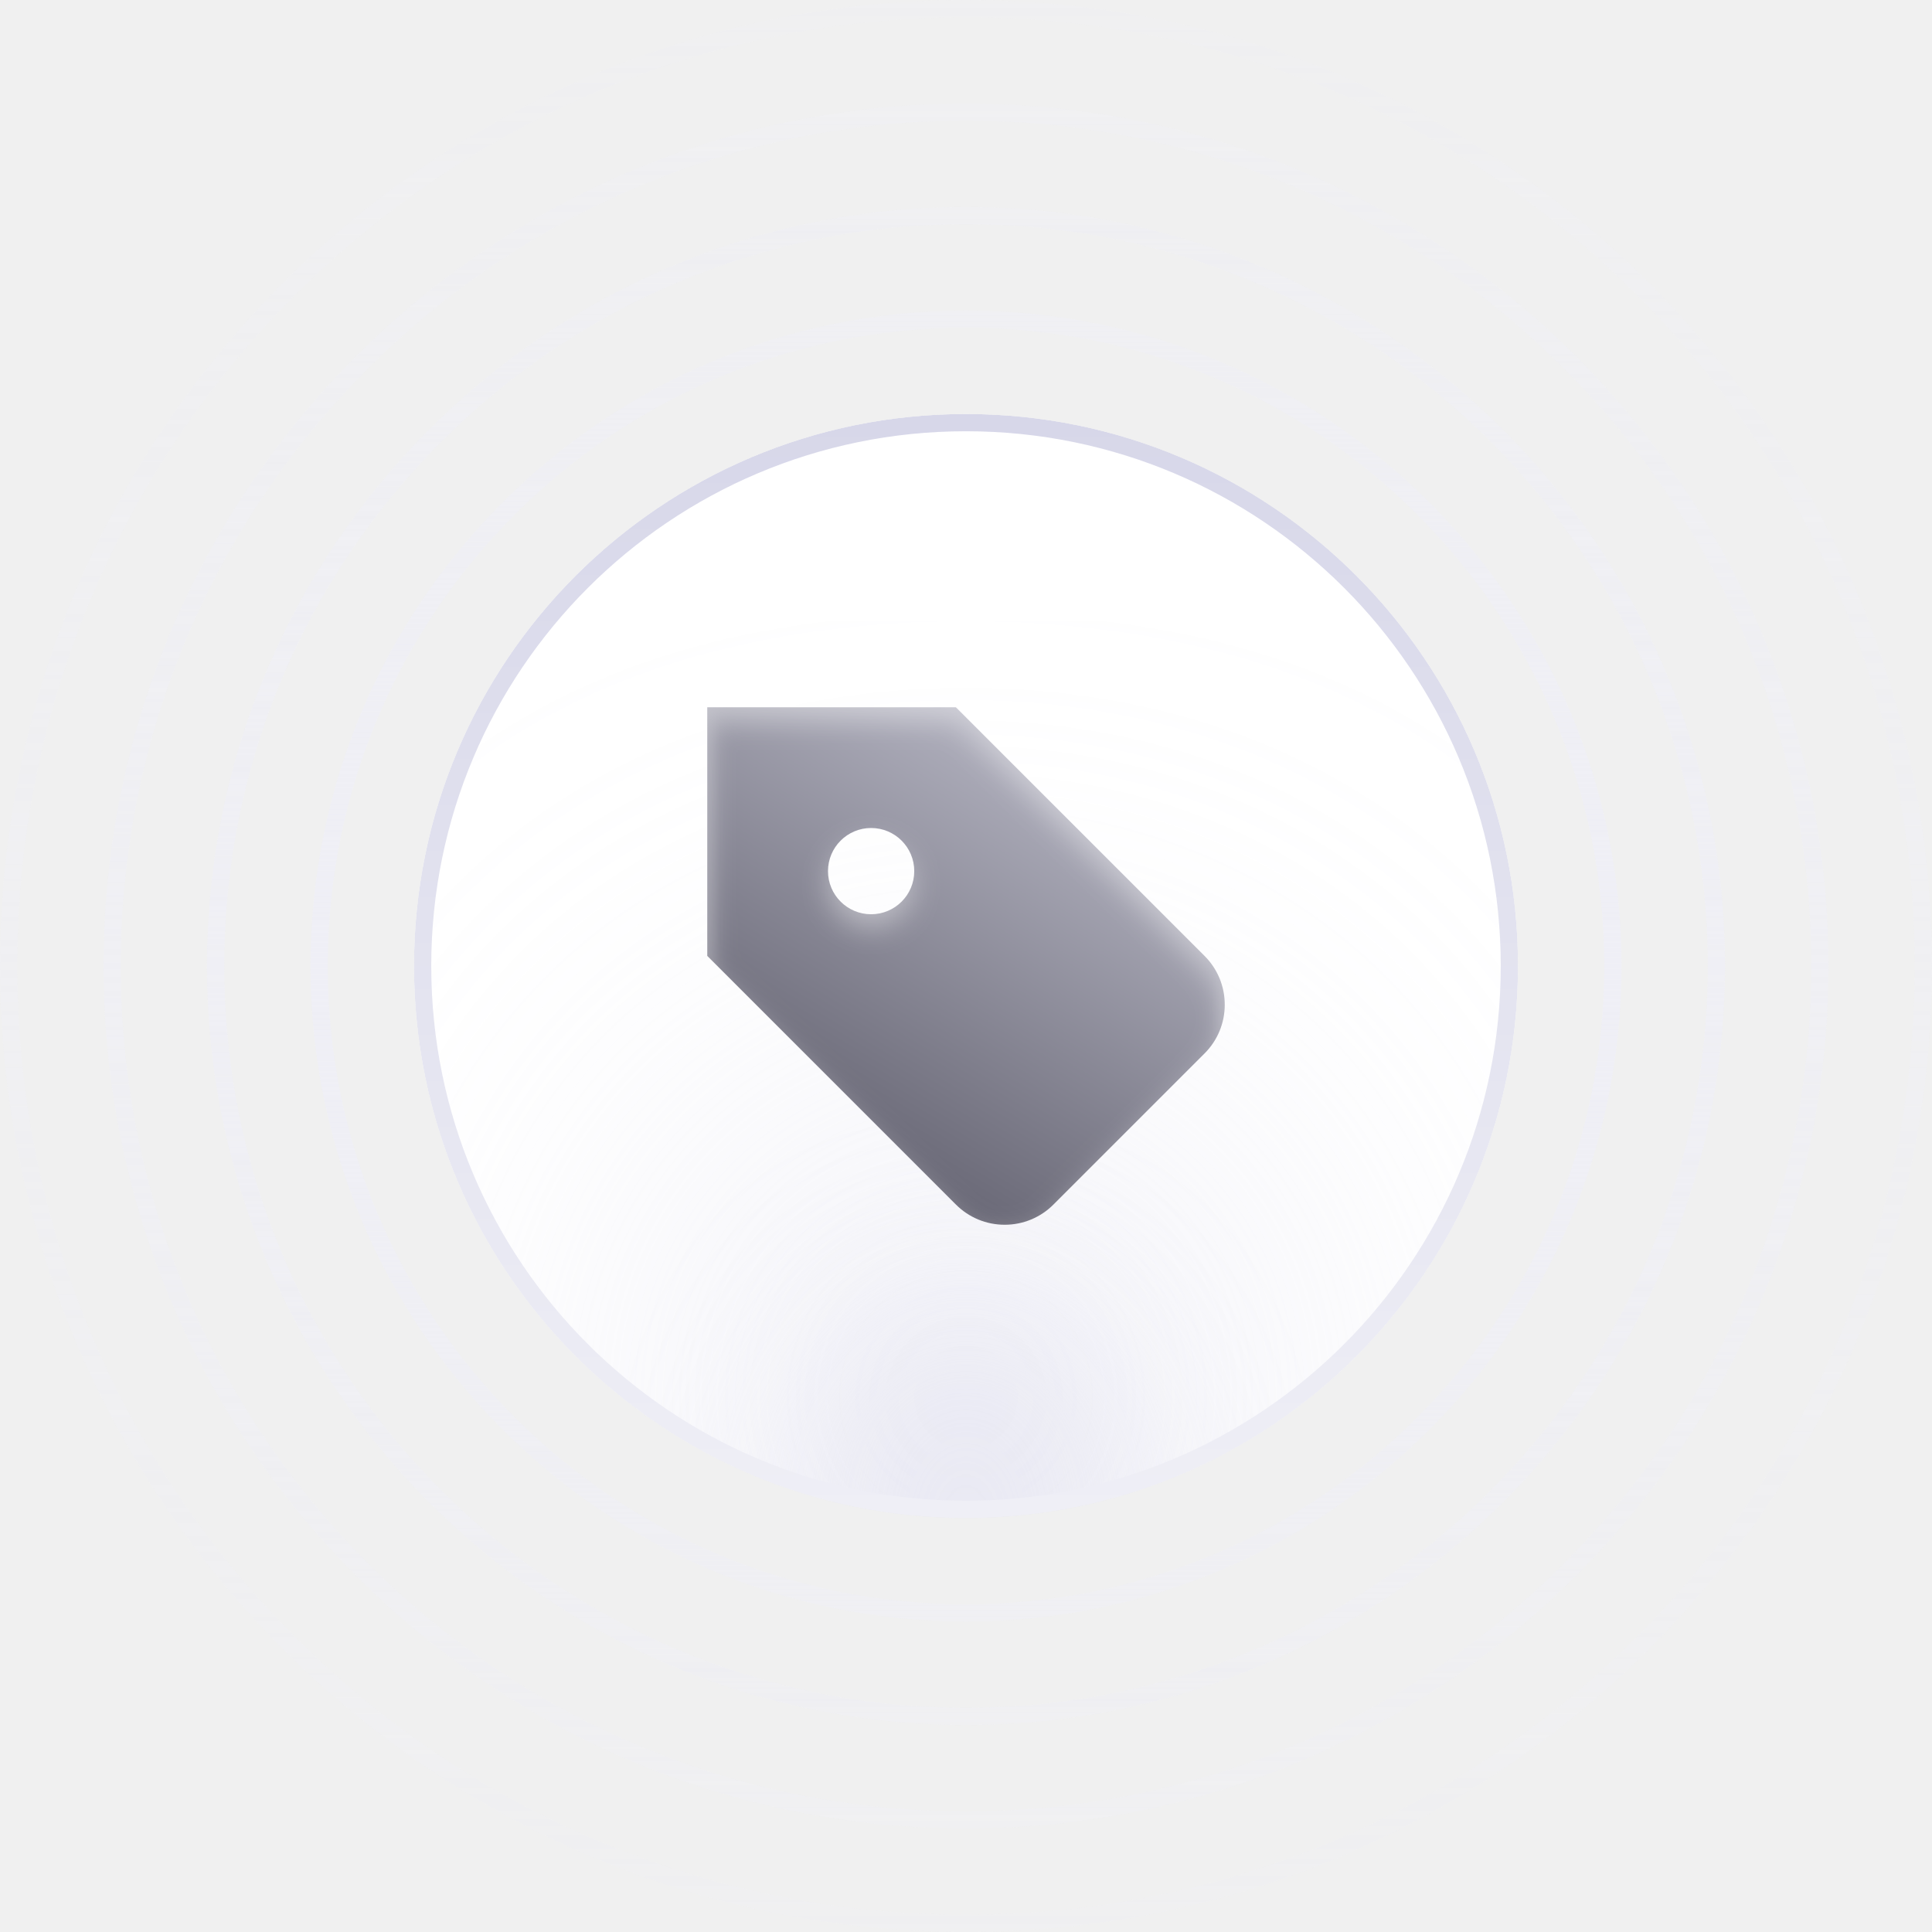
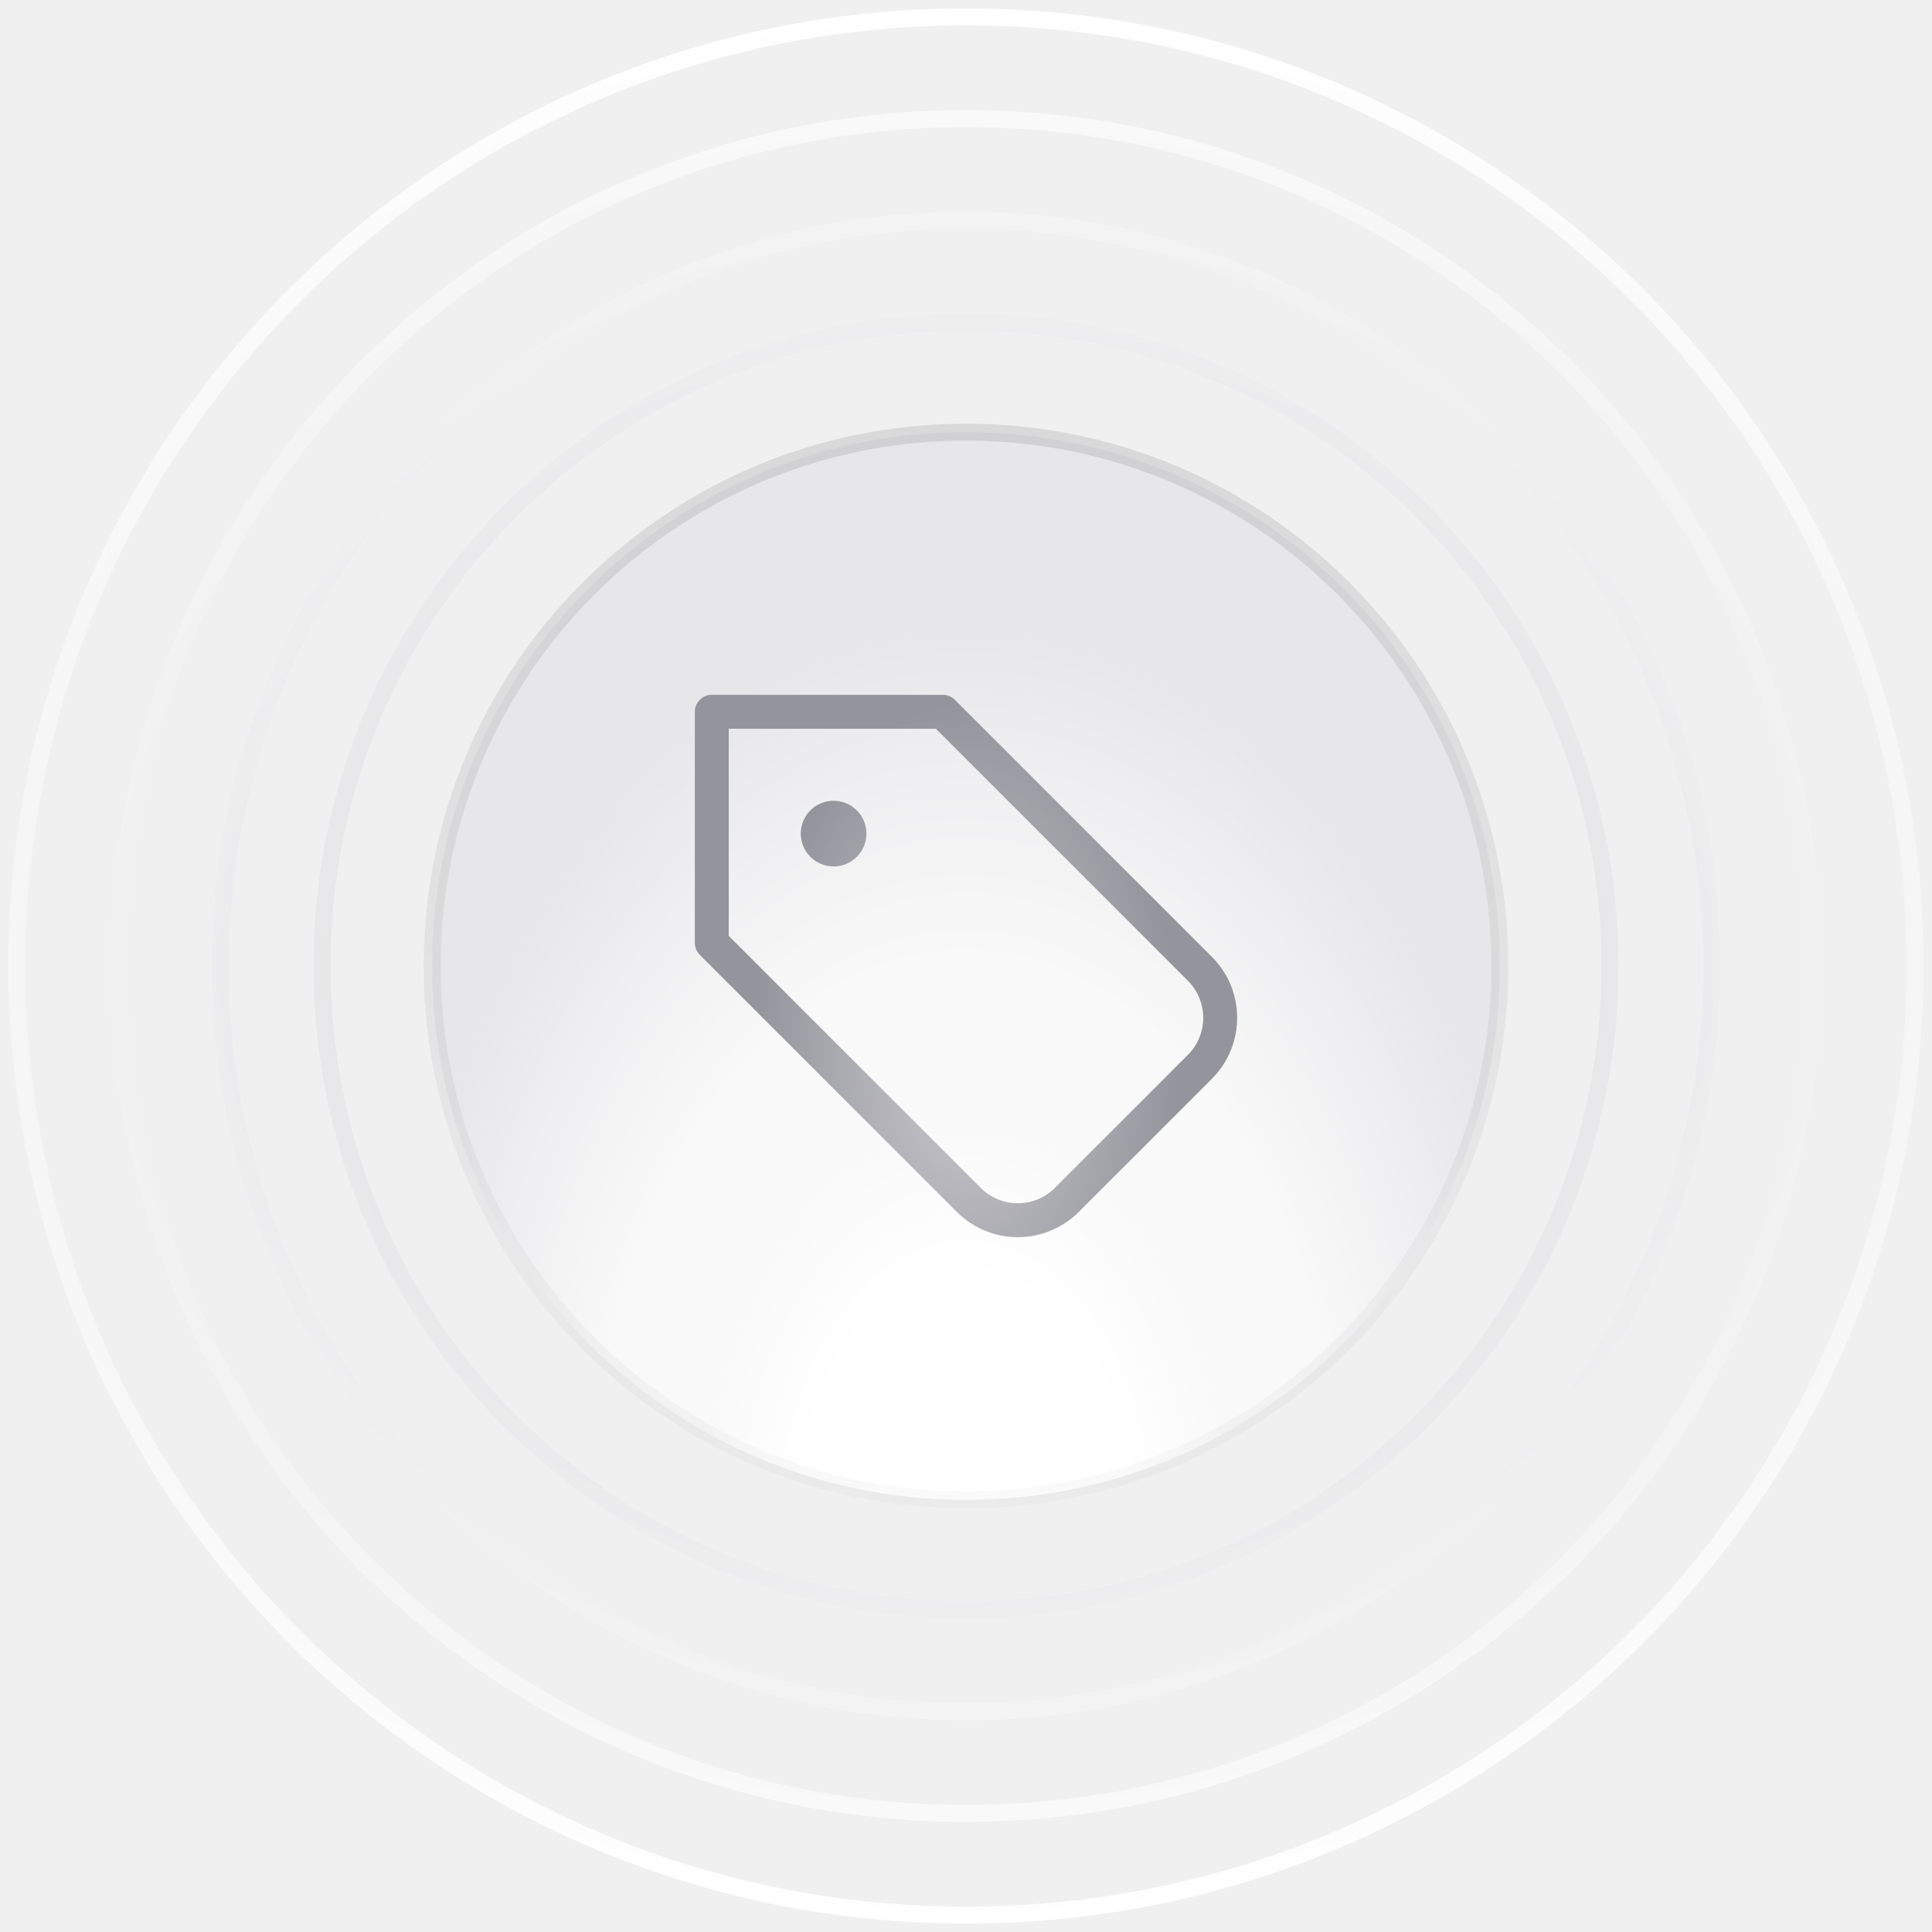
- <svg xmlns="http://www.w3.org/2000/svg" width="112" height="112" fill="none">
-   <circle cx="56" cy="56" r="37.5" stroke="url(#a)" />
-   <circle cx="56" cy="56" r="43.5" stroke="url(#b)" opacity=".8" />
-   <circle cx="56" cy="56" r="49.5" stroke="url(#c)" opacity=".6" />
-   <circle cx="56" cy="56" r="55.5" stroke="url(#d)" opacity=".4" />
-   <mask id="e" width="64" height="64" x="24" y="24" maskUnits="userSpaceOnUse" style="mask-type:alpha">
-     <circle cx="56" cy="56" r="32" fill="#131316" style="fill:#131316;fill:color(display-p3 .075 .075 .086);fill-opacity:1" />
+ <svg xmlns="http://www.w3.org/2000/svg" width="114" height="114" fill="none">
+   <path stroke="url(#a)" d="M95 57c0 20.987-17.013 38-38 38S19 77.987 19 57s17.013-38 38-38 38 17.013 38 38Z" />
+   <path stroke="url(#b)" d="M101 57c0 24.3-19.7 44-44 44S13 81.3 13 57s19.7-44 44-44 44 19.7 44 44Z" />
+   <path stroke="url(#c)" d="M107 57c0 27.614-22.386 50-50 50S7 84.614 7 57 29.386 7 57 7s50 22.386 50 50Z" />
+   <path stroke="url(#d)" d="M113 57c0 30.928-25.072 56-56 56S1 87.928 1 57 26.072 1 57 1s56 25.072 56 56Z" />
+   <path fill="url(#e)" d="M57 25.5c17.397 0 31.5 14.103 31.5 31.5S74.397 88.5 57 88.5 25.5 74.397 25.5 57 39.603 25.5 57 25.5Z" />
+   <path stroke="url(#f)" d="M57 25.5c17.397 0 31.5 14.103 31.5 31.5S74.397 88.5 57 88.5 25.5 74.397 25.5 57 39.603 25.5 57 25.5Z" />
+   <mask id="g" width="32" height="32" x="41" y="41" maskUnits="userSpaceOnUse" style="mask-type:alpha">
+     <path fill="#000" d="M50.125 49.188a.937.937 0 1 1-1.875 0 .937.937 0 0 1 1.875 0Z" />
+     <path fill="#000" d="M42 42v-1a1 1 0 0 0-1 1h1Zm13.636 0 .707-.707a1 1 0 0 0-.707-.293v1ZM70.8 57.166l-.707.707.707-.707Zm0 5.784-.706-.708.706.708Zm-13.635 7.851.707-.706-.707.706ZM42 55.636h-1a1 1 0 0 0 .293.707l.707-.707ZM42 42v1h13.636v-2H42v1Zm13.636 0-.707.707 15.165 15.166.707-.707.707-.707-15.165-15.166-.707.707ZM70.8 57.166l-.707.707a3.089 3.089 0 0 1 0 4.37l.707.707.707.708a5.089 5.089 0 0 0 0-7.2l-.707.708Zm0 5.784-.707-.707-7.851 7.851.707.707.707.707 7.852-7.85-.708-.708Zm-7.851 7.851-.707-.707a3.089 3.089 0 0 1-4.37 0l-.707.707-.708.707a5.089 5.089 0 0 0 7.2 0l-.708-.707Zm-5.784 0 .707-.707L42.707 54.93l-.707.707-.707.707 15.166 15.165.707-.707ZM42 55.636h1V42h-2v13.636h1Zm8.125-6.449h-1c0-.034.028-.062.063-.062v2c1.07 0 1.937-.867 1.937-1.938h-1Zm-.938.938v-1c.035 0 .063.028.063.063h-2c0 1.07.867 1.937 1.938 1.937v-1Zm-.937-.938h1a.063.063 0 0 1-.063.063v-2c-1.07 0-1.937.867-1.937 1.938h1Zm.938-.937v1a.063.063 0 0 1-.063-.063h2c0-1.07-.867-1.937-1.938-1.937v1Z" />
  </mask>
-   <g mask="url(#e)">
-     <circle cx="56" cy="56" r="32" fill="#fff" style="fill:#fff;fill-opacity:1" />
-     <g filter="url(#f)" opacity=".3">
-       <circle cx="56" cy="81" r="21" fill="#D7D7E9" style="fill:#d7d7e9;fill:color(display-p3 .845 .845 .915);fill-opacity:1" />
-     </g>
-     <g filter="url(#g)" opacity=".4">
-       <ellipse cx="56" cy="88" fill="#D7D7E9" rx="10" ry="13" style="fill:#d7d7e9;fill:color(display-p3 .845 .845 .915);fill-opacity:1" />
-     </g>
-     <circle cx="56" cy="56" r="31.5" stroke="url(#h)" />
-   </g>
-   <g filter="url(#i)">
-     <path fill="url(#j)" d="M69.828 55.414 55.414 41H41v14.414l14.414 14.414A3.98 3.98 0 0 0 58.242 71a3.978 3.978 0 0 0 2.829-1.172l8.757-8.757A3.971 3.971 0 0 0 71 58.243a3.975 3.975 0 0 0-1.172-2.829ZM50.5 53a2.5 2.5 0 1 1 0-5 2.5 2.5 0 0 1 0 5Z" />
+   <g mask="url(#g)">
+     <path fill="url(#h)" d="M0 0h40v40H0z" transform="translate(37 37)" />
  </g>
  <defs>
-     <linearGradient id="a" x1="56" x2="56" y1="18" y2="94" gradientUnits="userSpaceOnUse">
-       <stop stop-color="#EFEFF6" stop-opacity=".5" style="stop-color:#efeff6;stop-color:color(display-p3 .937 .937 .965);stop-opacity:.5" />
-       <stop offset=".5" stop-color="#EFEFF6" style="stop-color:#efeff6;stop-color:color(display-p3 .937 .937 .965);stop-opacity:1" />
-       <stop offset="1" stop-color="#EFEFF6" stop-opacity=".5" style="stop-color:#efeff6;stop-color:color(display-p3 .937 .937 .965);stop-opacity:.5" />
+     <radialGradient id="a" cx="0" cy="0" r="1" gradientTransform="matrix(0 56 -68.1429 0 57 57)" gradientUnits="userSpaceOnUse">
+       <stop stop-color="#CACACE" />
+       <stop offset="1" stop-color="#fff" />
+     </radialGradient>
+     <radialGradient id="b" cx="0" cy="0" r="1" gradientTransform="matrix(0 56 -68.1429 0 57 57)" gradientUnits="userSpaceOnUse">
+       <stop stop-color="#CACACE" />
+       <stop offset="1" stop-color="#fff" />
+     </radialGradient>
+     <radialGradient id="c" cx="0" cy="0" r="1" gradientTransform="matrix(0 56 -68.1429 0 57 57)" gradientUnits="userSpaceOnUse">
+       <stop stop-color="#CACACE" />
+       <stop offset="1" stop-color="#fff" />
+     </radialGradient>
+     <radialGradient id="d" cx="0" cy="0" r="1" gradientTransform="matrix(0 56 -68.1429 0 57 57)" gradientUnits="userSpaceOnUse">
+       <stop stop-color="#CACACE" />
+       <stop offset="1" stop-color="#fff" />
+     </radialGradient>
+     <radialGradient id="e" cx="0" cy="0" r="1" gradientTransform="matrix(0 -53 34.617 0 57 90)" gradientUnits="userSpaceOnUse">
+       <stop stop-color="#fff" />
+       <stop offset=".274" stop-color="#fff" />
+       <stop offset=".457" stop-color="#F9F9F9" />
+       <stop offset=".631" stop-color="#F9F9F9" />
+       <stop offset=".837" stop-color="#EFEFF1" />
+       <stop offset="1" stop-color="#E7E7E9" />
+     </radialGradient>
+     <radialGradient id="h" cx="0" cy="0" r="1" gradientTransform="matrix(0 -21 12.5457 0 20 25.5)" gradientUnits="userSpaceOnUse">
+       <stop stop-color="#CACACE" />
+       <stop offset=".38" stop-color="#B5B5BB" />
+       <stop offset="1" stop-color="#94949C" />
+     </radialGradient>
+     <linearGradient id="f" x1="57" x2="57" y1="25" y2="89" gradientUnits="userSpaceOnUse">
+       <stop stop-color="#0F0F11" stop-opacity=".1" />
+       <stop offset="1" stop-color="#0F0F11" stop-opacity=".02" />
    </linearGradient>
-     <linearGradient id="b" x1="56" x2="56" y1="12" y2="100" gradientUnits="userSpaceOnUse">
-       <stop stop-color="#EFEFF6" stop-opacity=".5" style="stop-color:#efeff6;stop-color:color(display-p3 .937 .937 .965);stop-opacity:.5" />
-       <stop offset=".5" stop-color="#EFEFF6" style="stop-color:#efeff6;stop-color:color(display-p3 .937 .937 .965);stop-opacity:1" />
-       <stop offset="1" stop-color="#EFEFF6" stop-opacity=".5" style="stop-color:#efeff6;stop-color:color(display-p3 .937 .937 .965);stop-opacity:.5" />
-     </linearGradient>
-     <linearGradient id="c" x1="56" x2="56" y1="6" y2="106" gradientUnits="userSpaceOnUse">
-       <stop stop-color="#EFEFF6" stop-opacity=".5" style="stop-color:#efeff6;stop-color:color(display-p3 .937 .937 .965);stop-opacity:.5" />
-       <stop offset=".5" stop-color="#EFEFF6" style="stop-color:#efeff6;stop-color:color(display-p3 .937 .937 .965);stop-opacity:1" />
-       <stop offset="1" stop-color="#EFEFF6" stop-opacity=".5" style="stop-color:#efeff6;stop-color:color(display-p3 .937 .937 .965);stop-opacity:.5" />
-     </linearGradient>
-     <linearGradient id="d" x1="56" x2="56" y1="0" y2="112" gradientUnits="userSpaceOnUse">
-       <stop stop-color="#EFEFF6" stop-opacity=".5" style="stop-color:#efeff6;stop-color:color(display-p3 .937 .937 .965);stop-opacity:.5" />
-       <stop offset=".5" stop-color="#EFEFF6" style="stop-color:#efeff6;stop-color:color(display-p3 .937 .937 .965);stop-opacity:1" />
-       <stop offset="1" stop-color="#EFEFF6" stop-opacity=".5" style="stop-color:#efeff6;stop-color:color(display-p3 .937 .937 .965);stop-opacity:.5" />
-     </linearGradient>
-     <linearGradient id="h" x1="56" x2="56" y1="24" y2="88" gradientUnits="userSpaceOnUse">
-       <stop stop-color="#D7D7E9" style="stop-color:#d7d7e9;stop-color:color(display-p3 .845 .845 .915);stop-opacity:1" />
-       <stop offset="1" stop-color="#EFEFF6" style="stop-color:#efeff6;stop-color:color(display-p3 .937 .937 .965);stop-opacity:1" />
-     </linearGradient>
-     <linearGradient id="j" x1="70.937" x2="53.809" y1="41.195" y2="69.683" gradientUnits="userSpaceOnUse">
-       <stop stop-color="#C6C6D3" style="stop-color:#c6c6d3;stop-color:color(display-p3 .776 .776 .828);stop-opacity:1" />
-       <stop offset="1" stop-color="#686775" style="stop-color:#686775;stop-color:color(display-p3 .408 .404 .459);stop-opacity:1" />
-     </linearGradient>
-     <filter id="f" width="90" height="90" x="11" y="36" color-interpolation-filters="sRGB" filterUnits="userSpaceOnUse">
-       <feFlood flood-opacity="0" result="BackgroundImageFix" />
-       <feBlend in="SourceGraphic" in2="BackgroundImageFix" result="shape" />
-       <feGaussianBlur result="effect1_foregroundBlur_24994_169431" stdDeviation="12" />
-     </filter>
-     <filter id="g" width="40" height="46" x="36" y="65" color-interpolation-filters="sRGB" filterUnits="userSpaceOnUse">
-       <feFlood flood-opacity="0" result="BackgroundImageFix" />
-       <feBlend in="SourceGraphic" in2="BackgroundImageFix" result="shape" />
-       <feGaussianBlur result="effect1_foregroundBlur_24994_169431" stdDeviation="5" />
-     </filter>
-     <filter id="i" width="30" height="30.8" x="41" y="41" color-interpolation-filters="sRGB" filterUnits="userSpaceOnUse">
-       <feFlood flood-opacity="0" result="BackgroundImageFix" />
-       <feBlend in="SourceGraphic" in2="BackgroundImageFix" result="shape" />
-       <feColorMatrix in="SourceAlpha" result="hardAlpha" values="0 0 0 0 0 0 0 0 0 0 0 0 0 0 0 0 0 0 127 0" />
-       <feOffset dy=".8" />
-       <feGaussianBlur stdDeviation=".8" />
-       <feComposite in2="hardAlpha" k2="-1" k3="1" operator="arithmetic" />
-       <feColorMatrix values="0 0 0 0 1 0 0 0 0 1 0 0 0 0 1 0 0 0 0.4 0" />
-       <feBlend in2="shape" result="effect1_innerShadow_24994_169431" />
-     </filter>
  </defs>
</svg>
